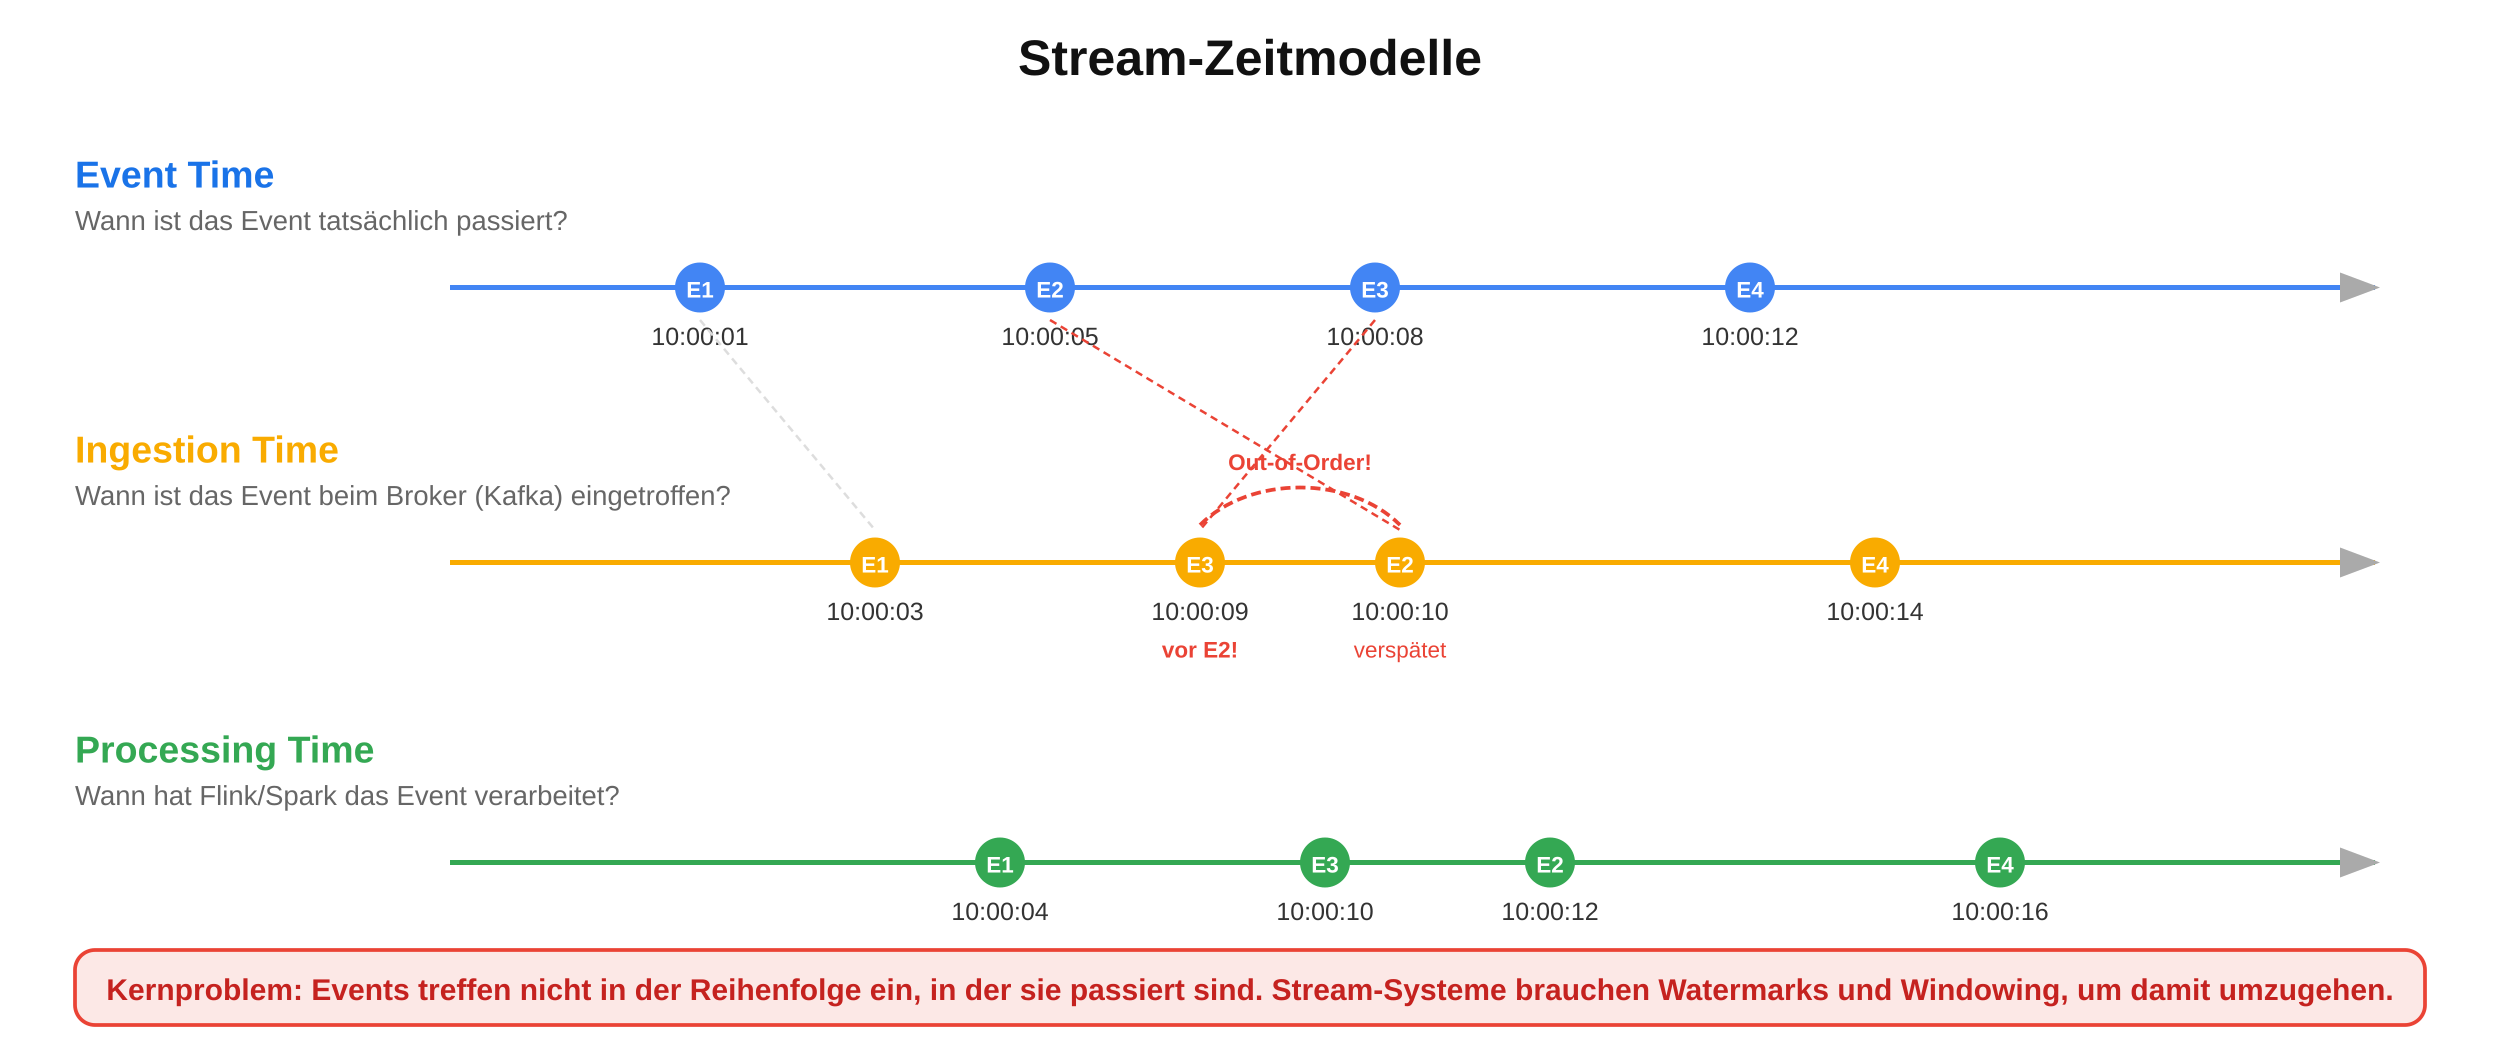
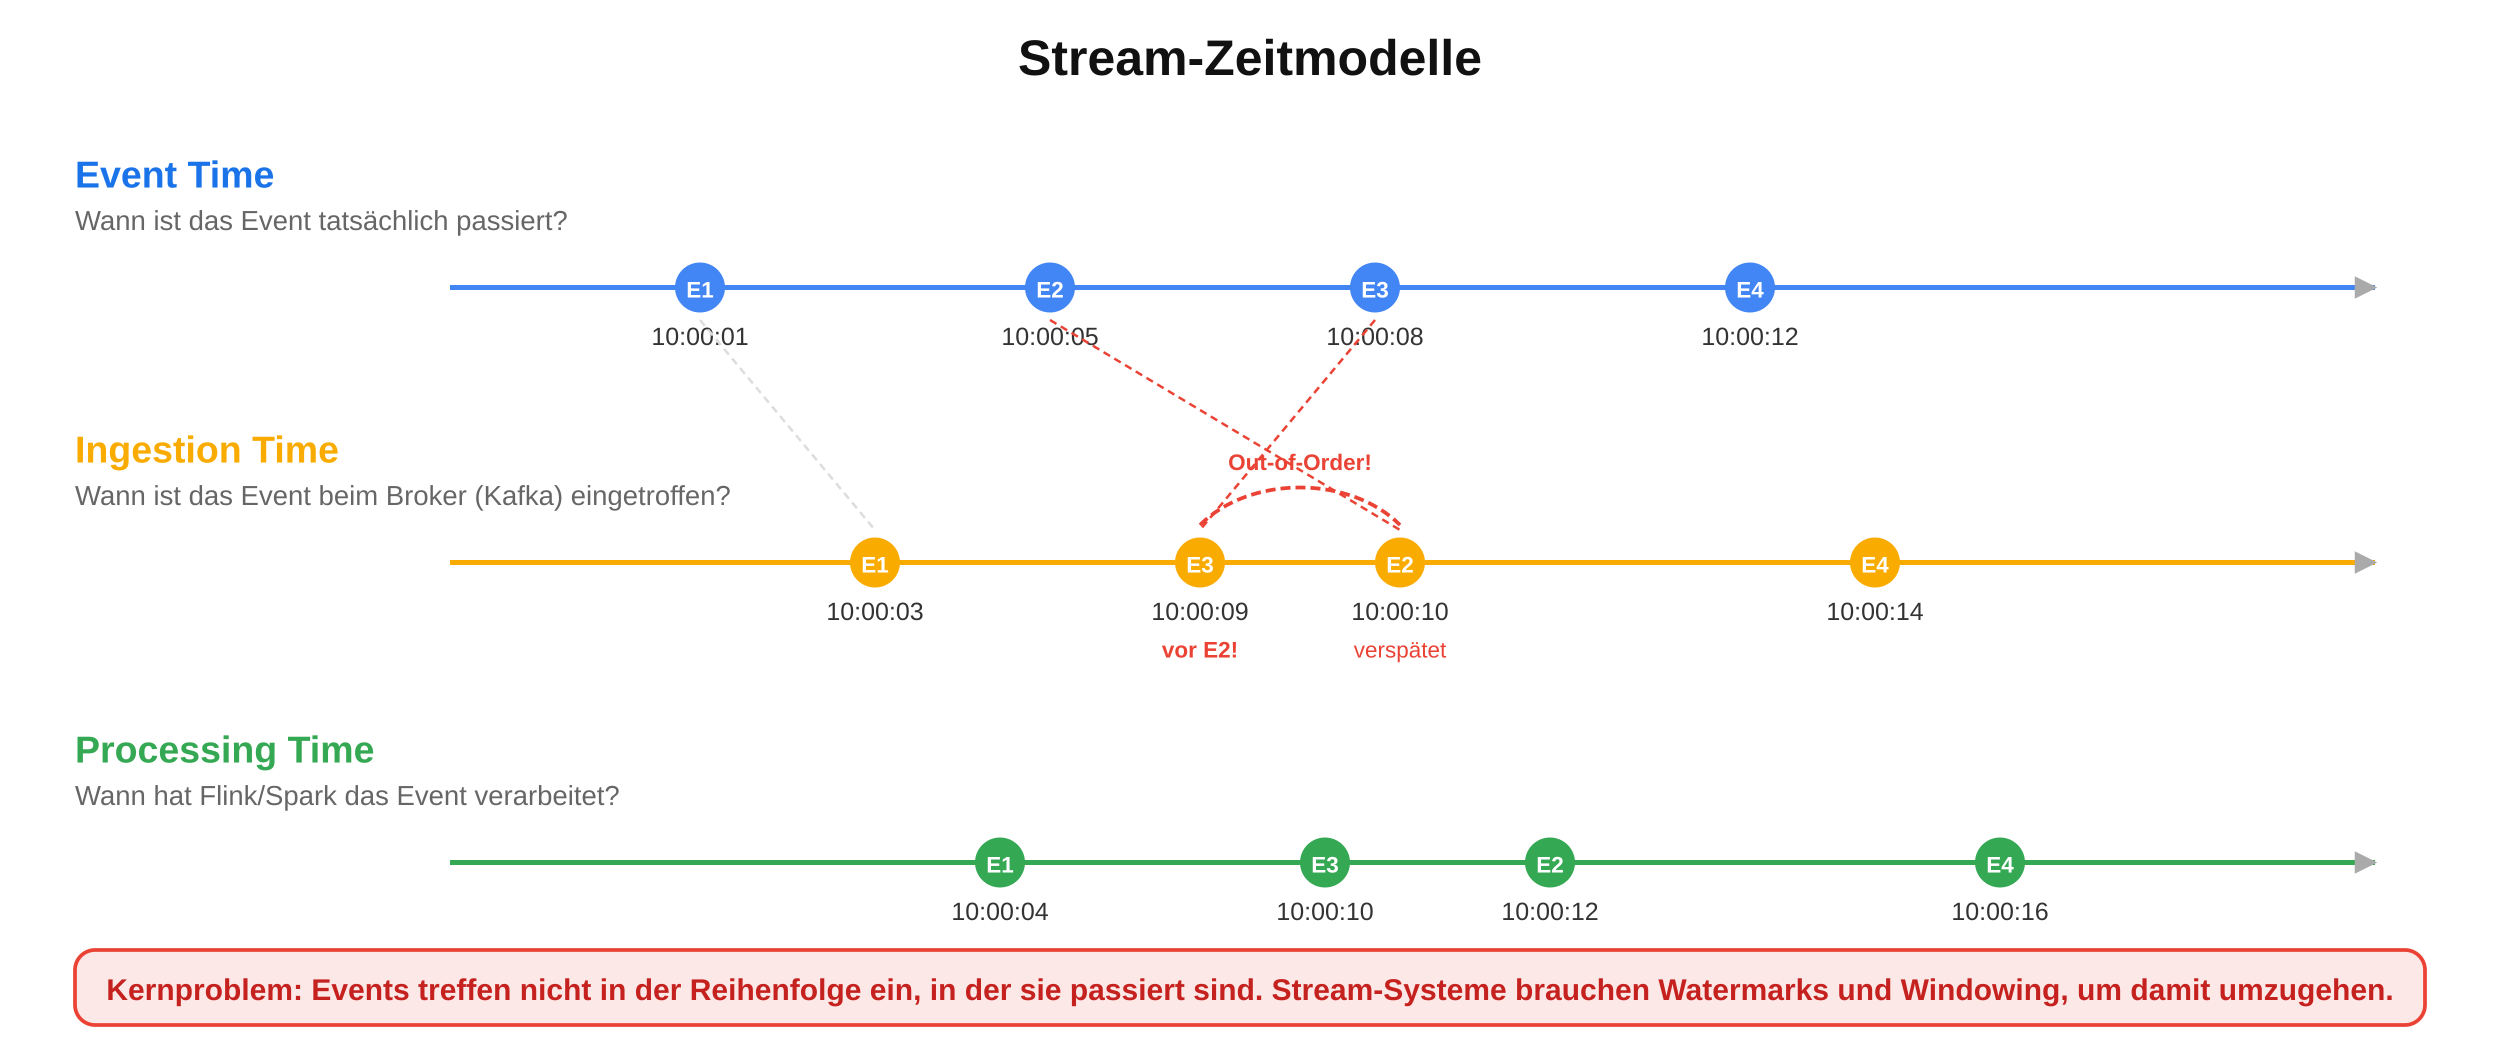
<svg xmlns="http://www.w3.org/2000/svg" width="1000" height="420" viewBox="0 0 1000 420" role="img" aria-labelledby="title desc">
  <rect width="1000" height="420" fill="#ffffff" />
  <text x="500" y="30" text-anchor="middle" font-family="Arial, Helvetica, sans-serif" font-size="20" font-weight="700" fill="#111111">Stream-Zeitmodelle</text>
  <defs>
-     <marker id="ta" markerWidth="8" markerHeight="6" refX="7" refY="3" orient="auto">
-       <polygon points="0 0, 8 3, 0 6" fill="#aaa" />
+     <marker id="ta" viewBox="0 0 10 10" markerWidth="9" markerHeight="9" refX="9" refY="5" orient="auto" markerUnits="userSpaceOnUse">
+       <path d="M 0 0 L 10 5 L 0 10 z" fill="#aaa" />
    </marker>
  </defs>
  <g transform="translate(0, 60)">
    <text x="30" y="15" font-family="Arial, Helvetica, sans-serif" font-size="15" font-weight="700" fill="#1a73e8">Event Time</text>
    <text x="30" y="32" font-family="Arial, Helvetica, sans-serif" font-size="11" fill="#666">Wann ist das Event tatsächlich passiert?</text>
    <line x1="180" y1="55" x2="950" y2="55" stroke="#4285f4" stroke-width="2" marker-end="url(#ta)" />
    <g>
      <circle cx="280" cy="55" r="10" fill="#4285f4" />
      <text x="280" y="59" text-anchor="middle" font-family="Arial, Helvetica, sans-serif" font-size="9" font-weight="700" fill="#fff">E1</text>
      <text x="280" y="78" text-anchor="middle" font-family="Arial, Helvetica, sans-serif" font-size="10" fill="#333">10:00:01</text>
    </g>
    <g>
      <circle cx="420" cy="55" r="10" fill="#4285f4" />
      <text x="420" y="59" text-anchor="middle" font-family="Arial, Helvetica, sans-serif" font-size="9" font-weight="700" fill="#fff">E2</text>
      <text x="420" y="78" text-anchor="middle" font-family="Arial, Helvetica, sans-serif" font-size="10" fill="#333">10:00:05</text>
    </g>
    <g>
      <circle cx="550" cy="55" r="10" fill="#4285f4" />
      <text x="550" y="59" text-anchor="middle" font-family="Arial, Helvetica, sans-serif" font-size="9" font-weight="700" fill="#fff">E3</text>
      <text x="550" y="78" text-anchor="middle" font-family="Arial, Helvetica, sans-serif" font-size="10" fill="#333">10:00:08</text>
    </g>
    <g>
      <circle cx="700" cy="55" r="10" fill="#4285f4" />
      <text x="700" y="59" text-anchor="middle" font-family="Arial, Helvetica, sans-serif" font-size="9" font-weight="700" fill="#fff">E4</text>
      <text x="700" y="78" text-anchor="middle" font-family="Arial, Helvetica, sans-serif" font-size="10" fill="#333">10:00:12</text>
    </g>
  </g>
  <g transform="translate(0, 170)">
    <text x="30" y="15" font-family="Arial, Helvetica, sans-serif" font-size="15" font-weight="700" fill="#f9ab00">Ingestion Time</text>
    <text x="30" y="32" font-family="Arial, Helvetica, sans-serif" font-size="11" fill="#666">Wann ist das Event beim Broker (Kafka) eingetroffen?</text>
    <line x1="180" y1="55" x2="950" y2="55" stroke="#f9ab00" stroke-width="2" marker-end="url(#ta)" />
    <g>
      <circle cx="350" cy="55" r="10" fill="#f9ab00" />
      <text x="350" y="59" text-anchor="middle" font-family="Arial, Helvetica, sans-serif" font-size="9" font-weight="700" fill="#fff">E1</text>
      <text x="350" y="78" text-anchor="middle" font-family="Arial, Helvetica, sans-serif" font-size="10" fill="#333">10:00:03</text>
    </g>
    <g>
      <circle cx="480" cy="55" r="10" fill="#f9ab00" />
      <text x="480" y="59" text-anchor="middle" font-family="Arial, Helvetica, sans-serif" font-size="9" font-weight="700" fill="#fff">E3</text>
      <text x="480" y="78" text-anchor="middle" font-family="Arial, Helvetica, sans-serif" font-size="10" fill="#333">10:00:09</text>
      <text x="480" y="93" text-anchor="middle" font-family="Arial, Helvetica, sans-serif" font-size="9" font-weight="700" fill="#ea4335">vor E2!</text>
    </g>
    <g>
      <circle cx="560" cy="55" r="10" fill="#f9ab00" />
      <text x="560" y="59" text-anchor="middle" font-family="Arial, Helvetica, sans-serif" font-size="9" font-weight="700" fill="#fff">E2</text>
      <text x="560" y="78" text-anchor="middle" font-family="Arial, Helvetica, sans-serif" font-size="10" fill="#333">10:00:10</text>
      <text x="560" y="93" text-anchor="middle" font-family="Arial, Helvetica, sans-serif" font-size="9" fill="#ea4335">verspätet</text>
    </g>
    <g>
      <circle cx="750" cy="55" r="10" fill="#f9ab00" />
      <text x="750" y="59" text-anchor="middle" font-family="Arial, Helvetica, sans-serif" font-size="9" font-weight="700" fill="#fff">E4</text>
      <text x="750" y="78" text-anchor="middle" font-family="Arial, Helvetica, sans-serif" font-size="10" fill="#333">10:00:14</text>
    </g>
    <path d="M 480,40 C 500,20 540,20 560,40" fill="none" stroke="#ea4335" stroke-width="1.5" stroke-dasharray="4 2" />
    <text x="520" y="18" text-anchor="middle" font-family="Arial, Helvetica, sans-serif" font-size="9" font-weight="700" fill="#ea4335">Out-of-Order!</text>
  </g>
  <g transform="translate(0, 290)">
    <text x="30" y="15" font-family="Arial, Helvetica, sans-serif" font-size="15" font-weight="700" fill="#34a853">Processing Time</text>
    <text x="30" y="32" font-family="Arial, Helvetica, sans-serif" font-size="11" fill="#666">Wann hat Flink/Spark das Event verarbeitet?</text>
    <line x1="180" y1="55" x2="950" y2="55" stroke="#34a853" stroke-width="2" marker-end="url(#ta)" />
    <g>
      <circle cx="400" cy="55" r="10" fill="#34a853" />
      <text x="400" y="59" text-anchor="middle" font-family="Arial, Helvetica, sans-serif" font-size="9" font-weight="700" fill="#fff">E1</text>
      <text x="400" y="78" text-anchor="middle" font-family="Arial, Helvetica, sans-serif" font-size="10" fill="#333">10:00:04</text>
    </g>
    <g>
      <circle cx="530" cy="55" r="10" fill="#34a853" />
      <text x="530" y="59" text-anchor="middle" font-family="Arial, Helvetica, sans-serif" font-size="9" font-weight="700" fill="#fff">E3</text>
      <text x="530" y="78" text-anchor="middle" font-family="Arial, Helvetica, sans-serif" font-size="10" fill="#333">10:00:10</text>
    </g>
    <g>
      <circle cx="620" cy="55" r="10" fill="#34a853" />
      <text x="620" y="59" text-anchor="middle" font-family="Arial, Helvetica, sans-serif" font-size="9" font-weight="700" fill="#fff">E2</text>
      <text x="620" y="78" text-anchor="middle" font-family="Arial, Helvetica, sans-serif" font-size="10" fill="#333">10:00:12</text>
    </g>
    <g>
      <circle cx="800" cy="55" r="10" fill="#34a853" />
      <text x="800" y="59" text-anchor="middle" font-family="Arial, Helvetica, sans-serif" font-size="9" font-weight="700" fill="#fff">E4</text>
      <text x="800" y="78" text-anchor="middle" font-family="Arial, Helvetica, sans-serif" font-size="10" fill="#333">10:00:16</text>
    </g>
  </g>
  <line x1="280" y1="128" x2="350" y2="212" stroke="#ddd" stroke-width="1" stroke-dasharray="3 2" />
  <line x1="420" y1="128" x2="560" y2="212" stroke="#ea4335" stroke-width="1" stroke-dasharray="3 2" />
  <line x1="550" y1="128" x2="480" y2="212" stroke="#ea4335" stroke-width="1" stroke-dasharray="3 2" />
  <rect x="30" y="380" width="940" height="30" rx="8" fill="#fce8e6" stroke="#ea4335" stroke-width="1.5" />
  <text x="500" y="400" text-anchor="middle" font-family="Arial, Helvetica, sans-serif" font-size="12" font-weight="700" fill="#c5221f">Kernproblem: Events treffen nicht in der Reihenfolge ein, in der sie passiert sind. Stream-Systeme brauchen Watermarks und Windowing, um damit umzugehen.</text>
</svg>
